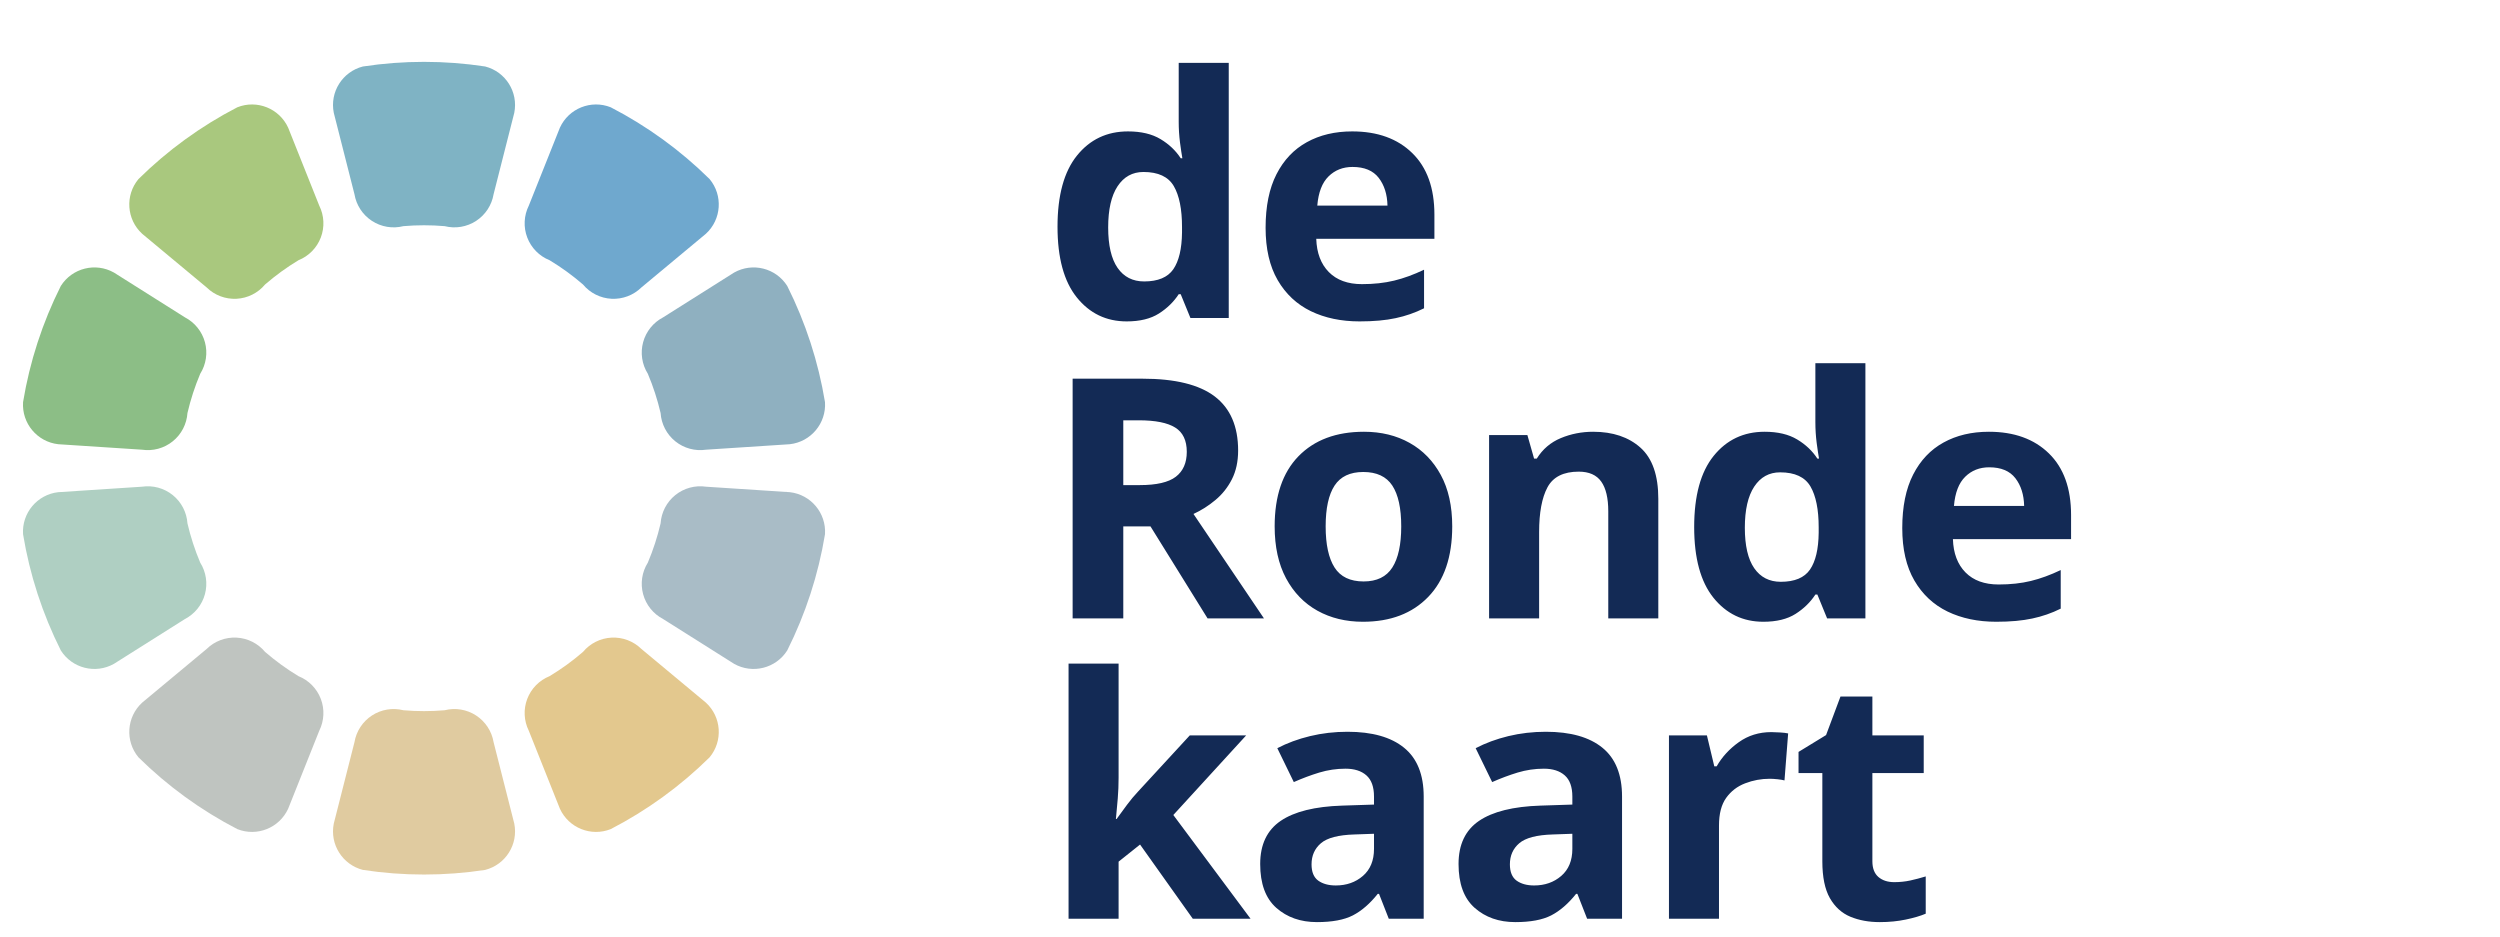
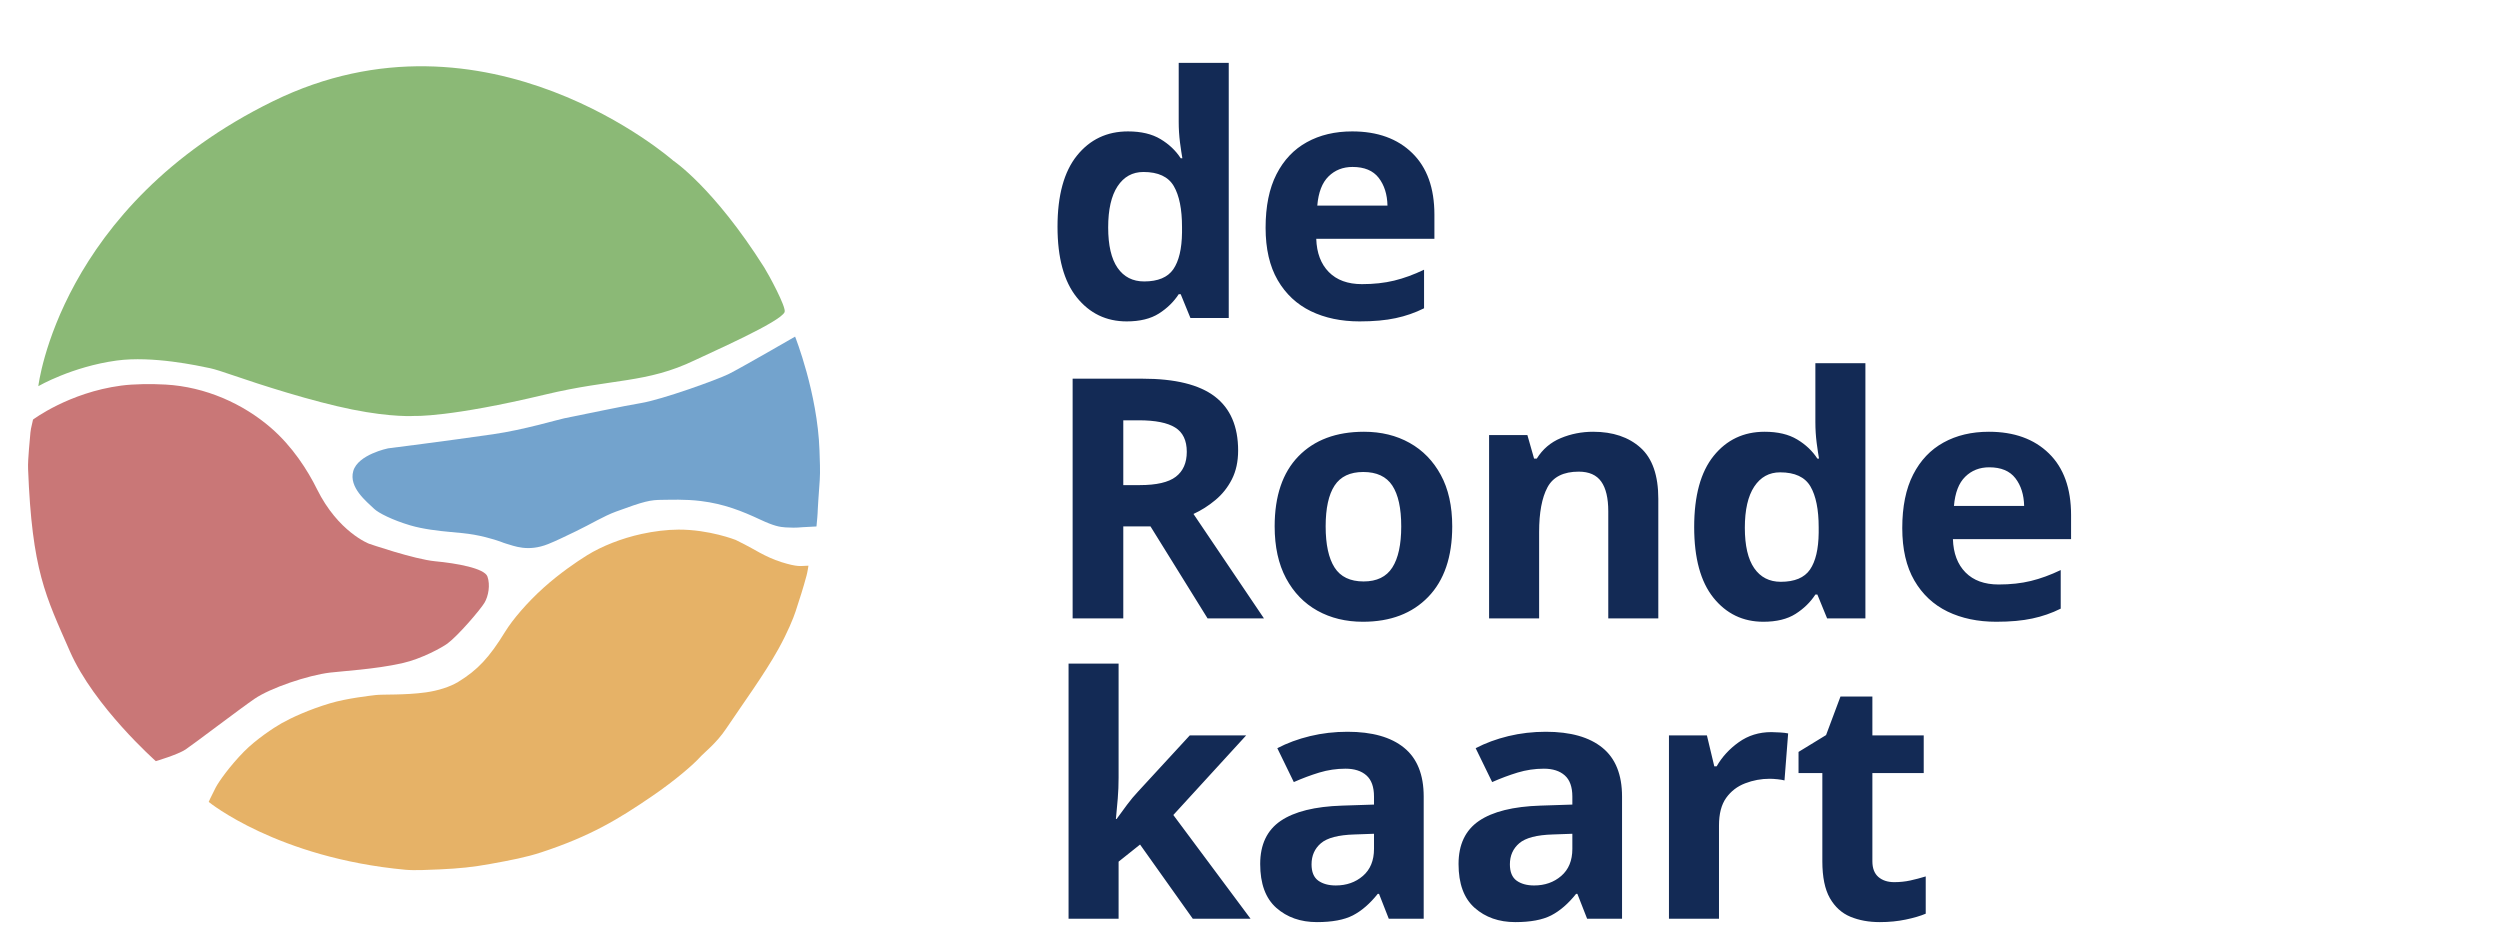
<svg xmlns="http://www.w3.org/2000/svg" viewBox="0 0 566 212" role="img" aria-label="de Ronde kaart">
-   <g transform="translate(-4 6)">
-     <path fill="#7FB3C4" d="M86.17 9.05A92 92 0 0 1 113.83 9.05A9 9 0 0 1 120.43 19.55L115.75 37.97A9 9 0 0 1 104.67 45.2A55 55 0 0 0 95.33 45.2A9 9 0 0 1 84.25 37.97L79.57 19.55A9 9 0 0 1 86.17 9.05Z" />
-     <path fill="#6FA8CE" d="M142.27 18.29A92 92 0 0 1 164.65 34.54A9 9 0 0 1 163.81 46.93L149.21 59.08A9 9 0 0 1 135.99 58.41A55 55 0 0 0 128.43 52.92A9 9 0 0 1 123.72 40.56L130.76 22.91A9 9 0 0 1 142.27 18.29Z" />
-     <path fill="#8FB0C0" d="M182.23 58.74A92 92 0 0 1 190.78 85.05A9 9 0 0 1 182.82 94.57L163.86 95.81A9 9 0 0 1 153.56 87.51A55 55 0 0 0 150.67 78.62A9 9 0 0 1 154.13 65.85L170.2 55.71A9 9 0 0 1 182.23 58.74Z" />
-     <path fill="#A9BCC6" d="M190.78 114.95A92 92 0 0 1 182.23 141.26A9 9 0 0 1 170.2 144.29L154.13 134.15A9 9 0 0 1 150.67 121.38A55 55 0 0 0 153.56 112.49A9 9 0 0 1 163.86 104.19L182.82 105.43A9 9 0 0 1 190.78 114.95Z" />
-     <path fill="#E3C88E" d="M164.65 165.46A92 92 0 0 1 142.27 181.71A9 9 0 0 1 130.76 177.09L123.72 159.44A9 9 0 0 1 128.43 147.08A55 55 0 0 0 135.99 141.59A9 9 0 0 1 149.21 140.92L163.81 153.07A9 9 0 0 1 164.65 165.46Z" />
-     <path fill="#E0CBA0" d="M113.83 190.95A92 92 0 0 1 86.17 190.95A9 9 0 0 1 79.57 180.45L84.25 162.03A9 9 0 0 1 95.33 154.8A55 55 0 0 0 104.67 154.8A9 9 0 0 1 115.75 162.03L120.43 180.45A9 9 0 0 1 113.83 190.95Z" />
-     <path fill="#BFC4C0" d="M57.73 181.71A92 92 0 0 1 35.35 165.46A9 9 0 0 1 36.19 153.07L50.79 140.92A9 9 0 0 1 64.01 141.59A55 55 0 0 0 71.57 147.08A9 9 0 0 1 76.28 159.44L69.24 177.09A9 9 0 0 1 57.73 181.71Z" />
-     <path fill="#AFCFC2" d="M17.77 141.26A92 92 0 0 1 9.22 114.95A9 9 0 0 1 17.18 105.43L36.14 104.19A9 9 0 0 1 46.44 112.49A55 55 0 0 0 49.33 121.38A9 9 0 0 1 45.87 134.15L29.8 144.29A9 9 0 0 1 17.77 141.26Z" />
-     <path fill="#8CBE86" d="M9.22 85.05A92 92 0 0 1 17.77 58.74A9 9 0 0 1 29.8 55.71L45.87 65.85A9 9 0 0 1 49.33 78.62A55 55 0 0 0 46.44 87.51A9 9 0 0 1 36.14 95.81L17.18 94.57A9 9 0 0 1 9.22 85.05Z" />
-     <path fill="#A9C87E" d="M35.35 34.54A92 92 0 0 1 57.73 18.29A9 9 0 0 1 69.24 22.91L76.28 40.56A9 9 0 0 1 71.57 52.92A55 55 0 0 0 64.01 58.41A9 9 0 0 1 50.79 59.08L36.19 46.93A9 9 0 0 1 35.35 34.54Z" />
+   <g transform="translate(4.846 -7.1475) scale(0.89588)">
+     <path fill="#8bb976" d="m 4.278,105.567 c 0,0 5.26,-45.514 59.308,-72.008 54.048,-26.494 101.15,15.025 101.15,15.025 0,0 10.157,6.709 22.981,26.977 1.045,1.651 5.645,10.088 5.153,11.284 -1.026,2.492 -18.462,10.13 -22.634,12.14 -12.293,5.922 -20.81,4.616 -37.827,8.693 -24.257,5.811 -33.055,5.414 -33.055,5.414 0,0 -5.608,0.419 -15.743,-1.623 -10.071,-2.029 -23.098,-6.218 -30.426,-8.744 -2.113,-0.728 -4.324,-1.454 -5.505,-1.701 -2.961,-0.619 -14.553,-3.162 -23.591,-1.932 -11.321,1.54 -19.81,6.475 -19.81,6.475 z" />
+     <path fill="#c97777" d="m 2.935,114.013 c 0,0 9.072,-6.839 22.265,-8.586 3.255,-0.431 7.648,-0.464 11.207,-0.266 10.114,0.562 19.604,4.847 26.627,10.915 5.466,4.722 9.303,10.745 11.653,15.501 5.37,10.866 13.159,13.807 13.159,13.807 0,0 11.428,3.934 16.736,4.434 5.308,0.5 12.445,1.742 13.194,3.865 0.749,2.123 0.25,4.933 -0.749,6.619 -0.999,1.686 -6.662,8.329 -9.391,10.332 -1.197,0.878 -6.346,3.817 -11.484,4.964 -6.752,1.507 -15.108,1.985 -18.177,2.355 -5.521,0.666 -15.03,3.854 -19.108,6.656 -3.685,2.532 -15.315,11.389 -17.39,12.779 -1.92,1.286 -7.505,2.943 -7.505,2.943 0,0 -15.612,-13.801 -21.732,-27.789 -6.12,-13.988 -9.558,-20.264 -10.554,-46.086 -0.095,-2.475 0.49,-7.628 0.6,-9.225 0.027,-0.394 0.138,-1.09 0.649,-3.217 z" />
+     <path fill="#e6b267" d="m 47.335,210.635 c 0,0 17.317,14.147 49.728,17.145 2.229,0.206 5.931,0.026 8.578,-0.093 5.071,-0.227 8.514,-0.596 12.727,-1.357 5.384,-0.972 9.229,-1.717 12.969,-2.943 12.516,-4.103 19.638,-8.477 27.846,-14.072 6.37,-4.342 10.787,-8.304 12.235,-9.905 1.255,-1.388 4.174,-3.554 6.659,-7.26 4.096,-6.108 9.663,-13.737 13.229,-20.168 2.346,-4.23 3.822,-7.882 4.341,-9.495 1.221,-3.791 1.758,-5.337 2.77,-9.061 0.255,-0.937 0.478,-2.492 0.478,-2.492 0,0 -0.585,0.052 -1.087,0.049 -0.67,-0.004 -1.635,0.351 -5.751,-0.954 -4.152,-1.317 -7.208,-3.462 -9.276,-4.46 -0.442,-0.213 -2.276,-1.145 -2.276,-1.145 0,0 -6.666,-2.638 -14.457,-2.607 -2.938,0.012 -6.211,0.419 -9.315,1.097 -5.161,1.127 -10.06,3.103 -13.696,5.335 -2.706,1.661 -7.139,4.72 -11.084,8.267 -4.14,3.723 -7.822,8.034 -9.726,11.138 -3.965,6.463 -6.932,9.664 -11.896,12.677 -1.988,1.206 -5.038,2.195 -8.159,2.624 -5.296,0.728 -10.874,0.454 -12.652,0.67 -1.16,0.141 -7.249,0.805 -11.554,2.095 -5.355,1.604 -9.731,3.638 -12.223,5.04 -2.007,1.129 -6.483,4.107 -9.469,7.134 -3.484,3.532 -6.362,7.533 -7.189,9.133 -1.413,2.737 -1.749,3.606 -1.749,3.606 z" />
+     <path fill="#73a3cd" d="m 195.523,93.047 c 0,0 5.666,14.252 6.163,28.749 0.071,2.074 0.222,5.377 0.066,7.501 -0.691,9.383 -0.43,7.238 -0.618,9.45 -0.125,1.479 -0.21,2.275 -0.21,2.275 0,0 -3.184,0.15 -3.568,0.189 -1.629,0.165 -2.984,0.125 -4.24,0.046 -1.472,-0.092 -2.93,-0.344 -6.368,-1.953 -4.563,-2.137 -9.161,-3.992 -15.065,-4.713 -4.037,-0.493 -7.804,-0.298 -9.706,-0.295 -3.055,0.004 -4.6,0.348 -11.746,2.982 -3.112,1.147 -6.31,3.134 -10.055,4.936 -2.792,1.343 -5.049,2.452 -7.059,3.255 -5.169,2.063 -8.671,0.438 -10.626,-0.105 -0.561,-0.156 -1.031,-0.361 -1.031,-0.361 0,0 -2.954,-1.163 -7.069,-1.898 -1.851,-0.33 -3.953,-0.504 -6.065,-0.698 -2.876,-0.264 -6.8,-0.701 -10.056,-1.663 -4.448,-1.314 -8.035,-3.124 -9.117,-4.17 -1.873,-1.811 -6.473,-5.373 -5.287,-9.557 1.187,-4.184 8.78,-5.733 8.78,-5.733 0,0 14.454,-1.816 26.581,-3.571 7.736,-1.12 16.344,-3.7 17.907,-4.013 4.996,-0.999 15.224,-3.165 19.421,-3.856 5.308,-0.874 19.348,-5.927 22.231,-7.369 3.122,-1.561 16.736,-9.43 16.736,-9.43 z" />
  </g>
  <g fill="#132A55" transform="translate(236 0)" font-family="Poppins, 'Trebuchet MS', 'Segoe UI', system-ui, sans-serif" font-weight="600" letter-spacing="-1">
    <text x="0" y="72" font-size="76">de</text>
    <text x="0" y="140" font-size="76">Ronde</text>
    <text x="0" y="208" font-size="76">kaart</text>
  </g>
</svg>
